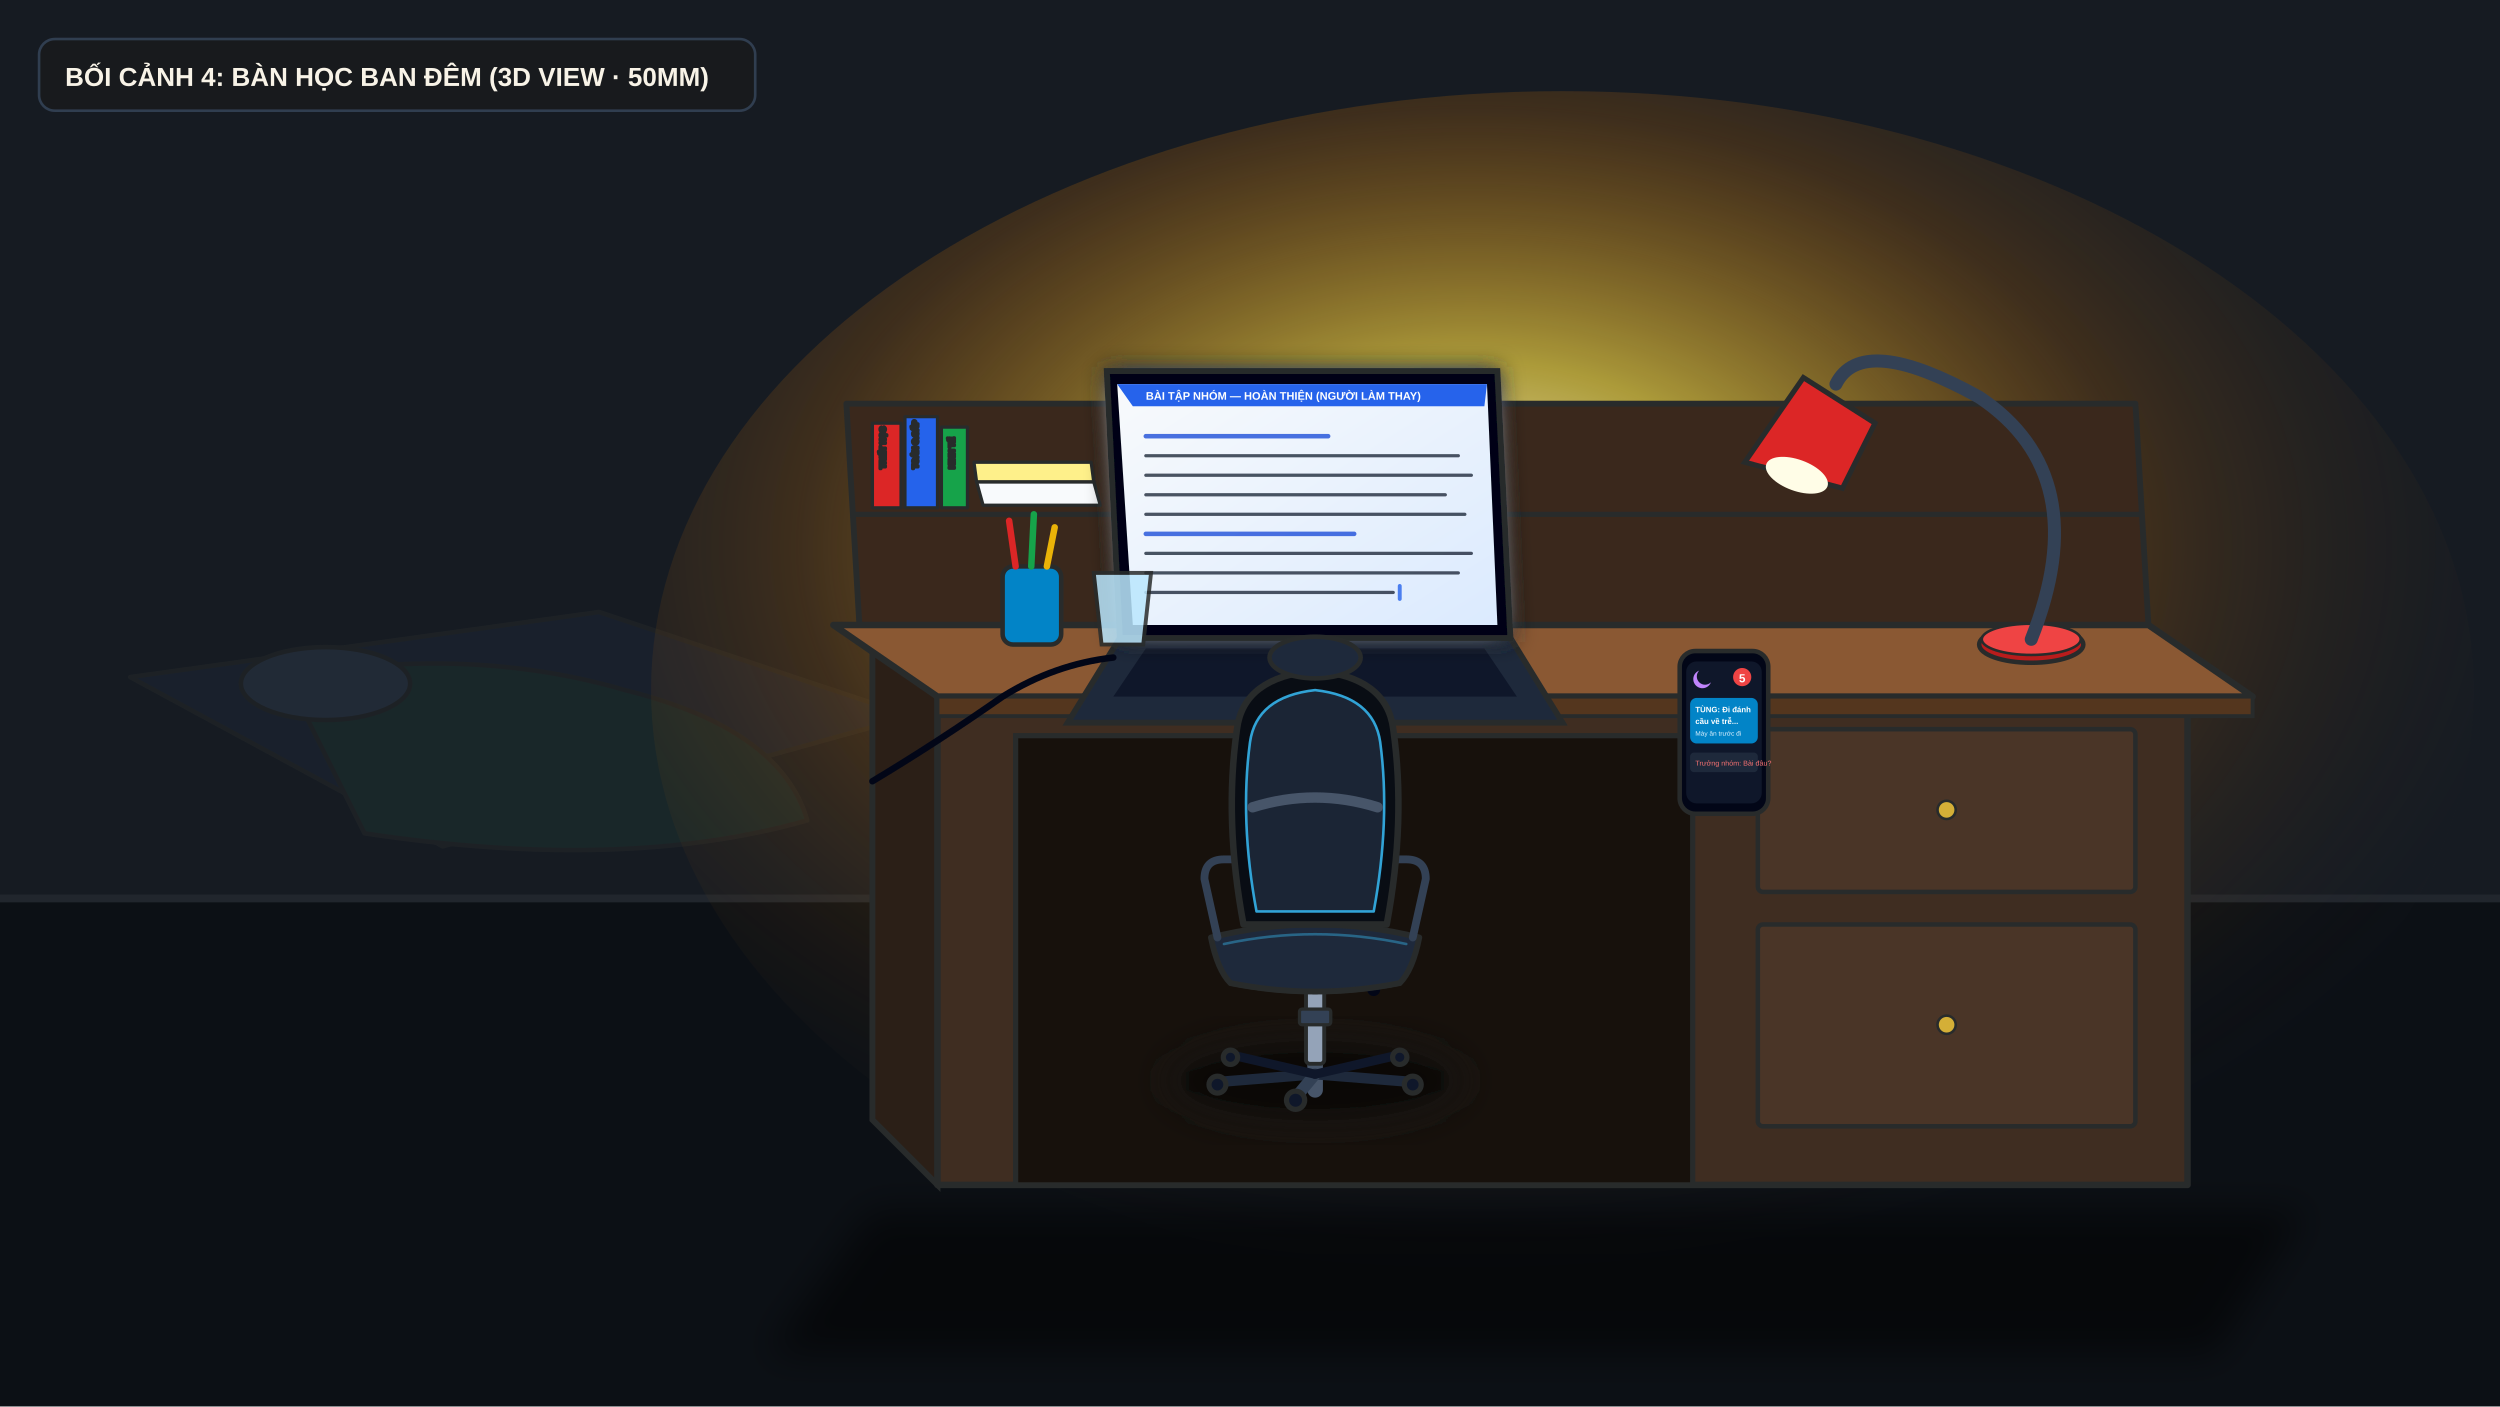
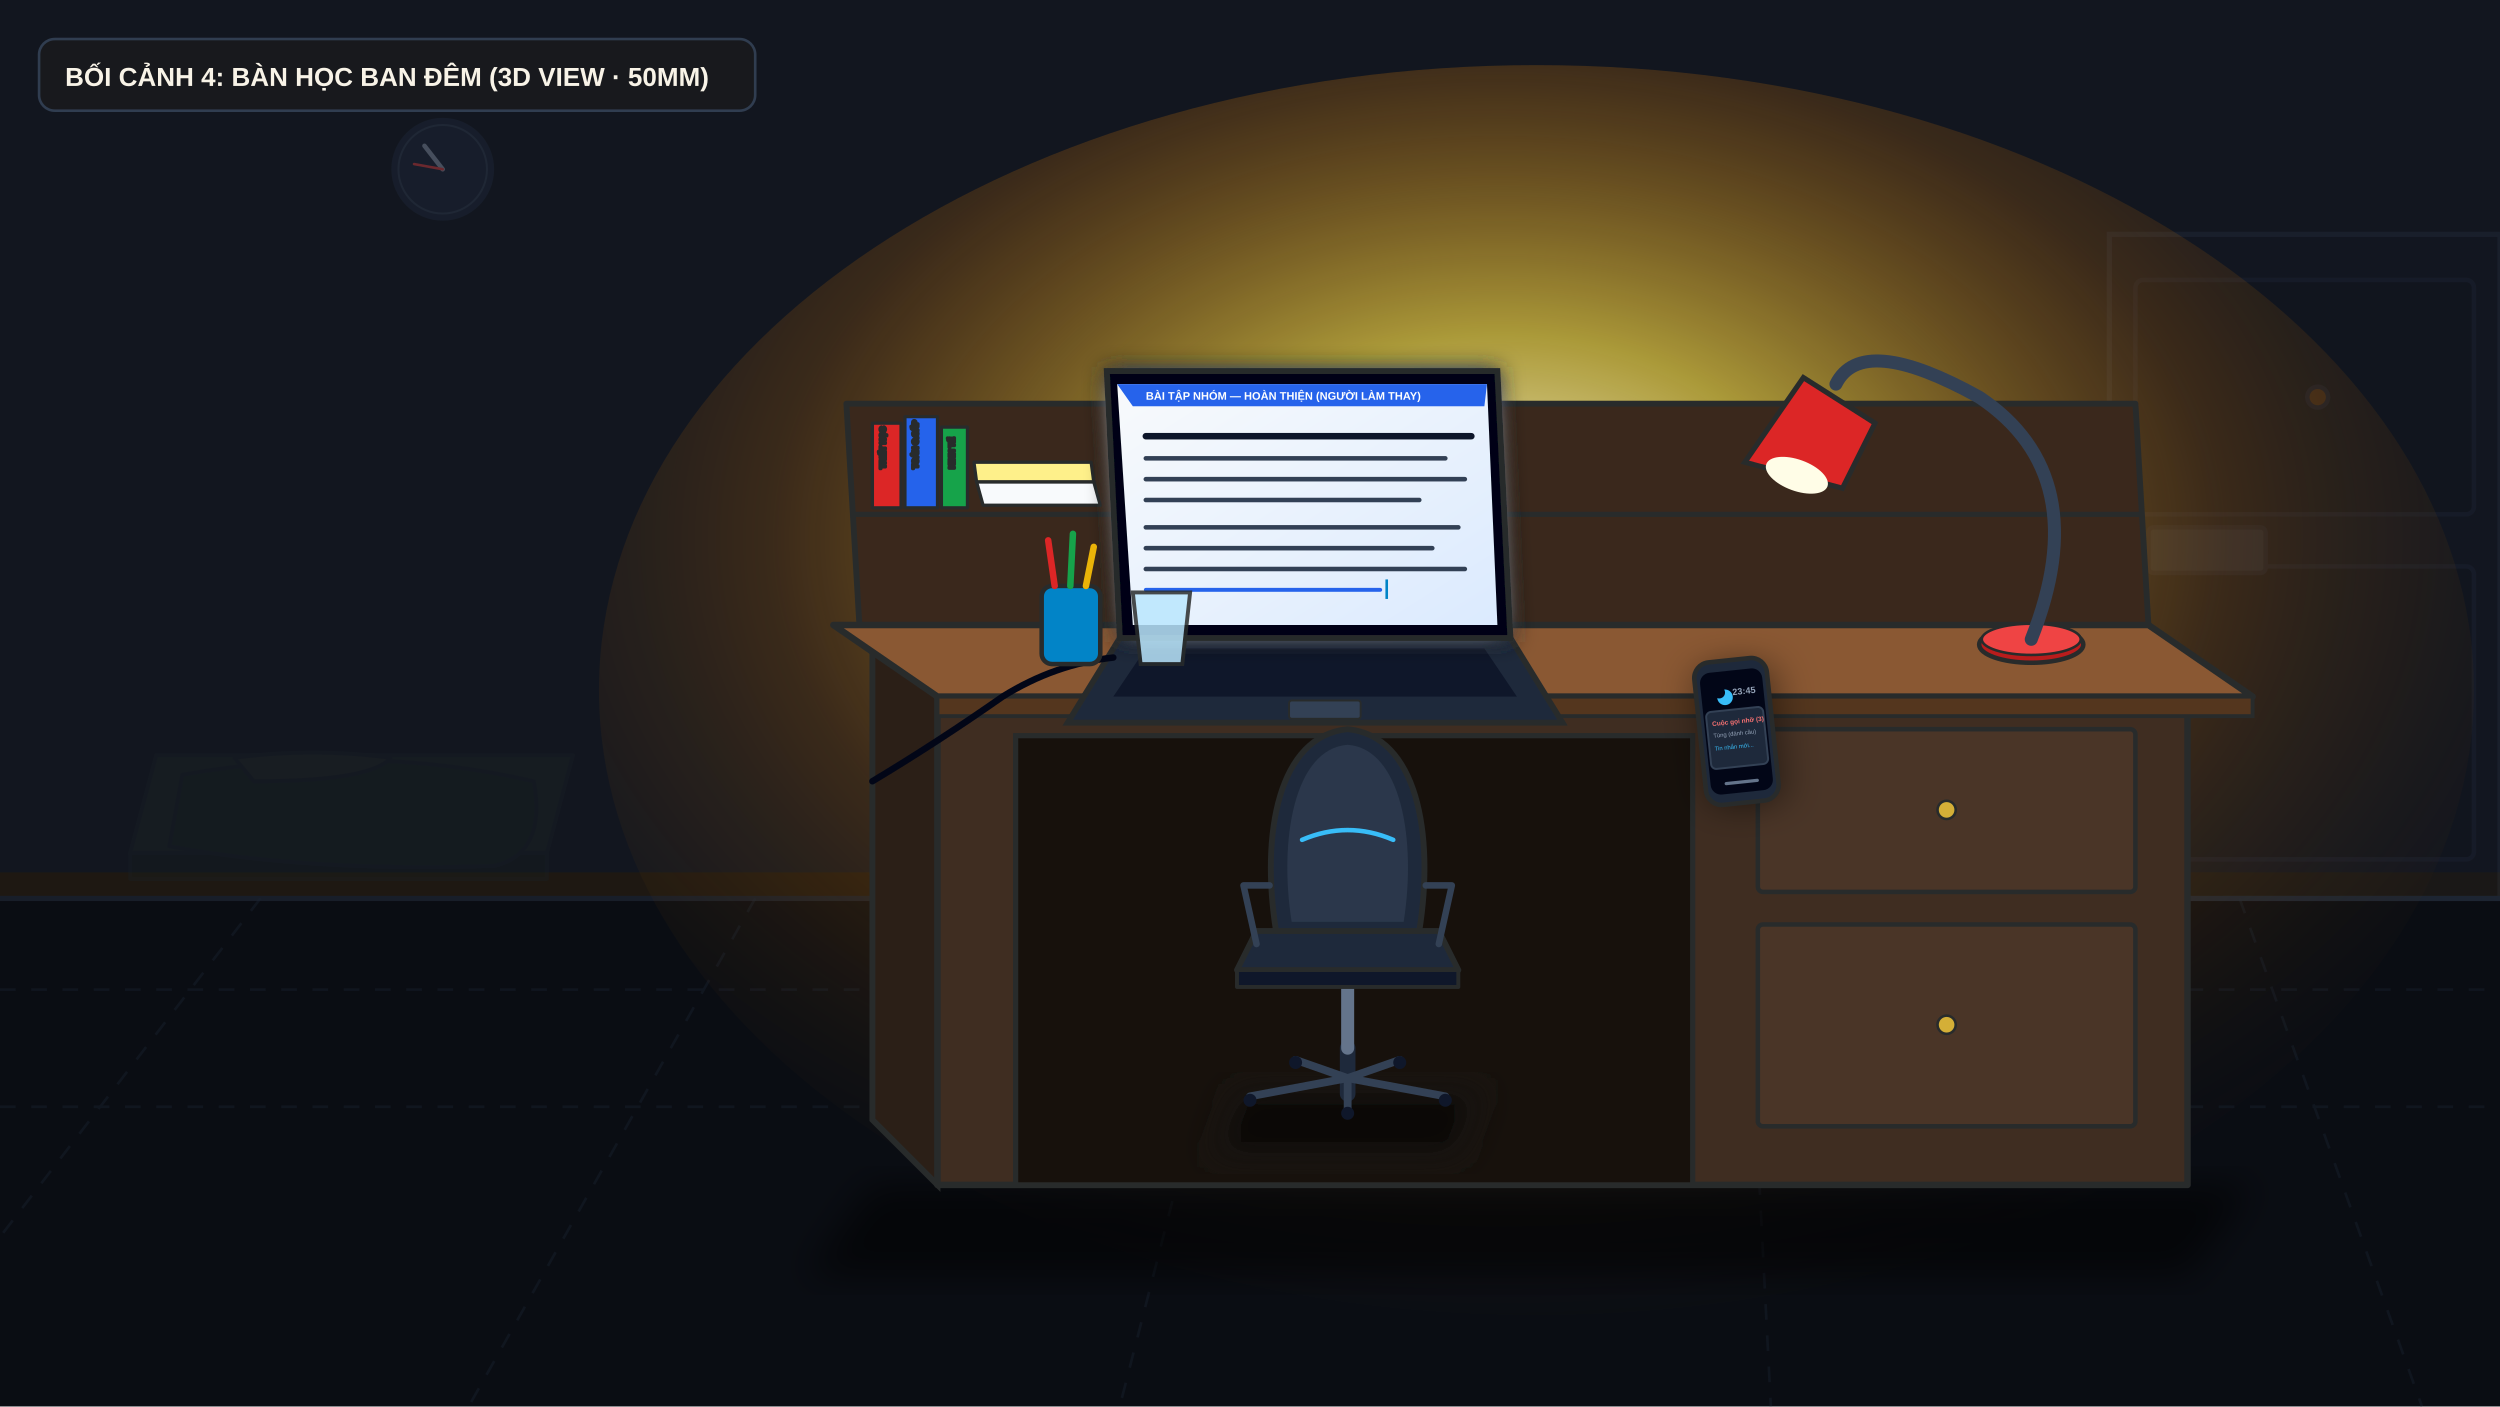
<svg xmlns="http://www.w3.org/2000/svg" width="1920" height="1080" viewBox="0 0 1920 1080">
  <defs>
-     <radialGradient id="lamp-volumetric" cx="45%" cy="38%" r="62%">
+     <radialGradient id="lamp-volumetric" cx="48%" cy="38%" r="65%">
      <stop offset="0%" stop-color="#fffde7" stop-opacity="0.95" />
      <stop offset="25%" stop-color="#fde047" stop-opacity="0.65" />
      <stop offset="60%" stop-color="#d97706" stop-opacity="0.2" />
-       <stop offset="100%" stop-color="#0f172a" stop-opacity="0.0" />
+       <stop offset="100%" stop-color="#0a0e14" stop-opacity="0.0" />
    </radialGradient>
    <linearGradient id="screen-grad-3d" x1="0%" y1="0%" x2="100%" y2="100%">
      <stop offset="0%" stop-color="#f8fafc" />
      <stop offset="100%" stop-color="#dbeafe" />
    </linearGradient>
    <filter id="night-shadow" x="-20%" y="-20%" width="140%" height="140%">
      <feGaussianBlur stdDeviation="14" />
    </filter>
    <filter id="glow-screen">
      <feGaussianBlur stdDeviation="8" result="blur" />
      <feMerge>
        <feMergeNode in="blur" />
        <feMergeNode in="SourceGraphic" />
      </feMerge>
    </filter>
  </defs>
-   <rect width="1920" height="1080" fill="#0d1117" />
-   <rect width="1920" height="690" fill="#161b22" />
-   <rect y="690" width="1920" height="390" fill="#0c1015" />
-   <line x1="0" y1="690" x2="1920" y2="690" stroke="#21262d" stroke-width="6" stroke-linecap="round" />
-   <g transform="translate(100 480)" opacity="0.4" stroke="#282b2b" stroke-width="3.5" stroke-linejoin="round">
-     <polygon points="0,40 360,-10 600,70 240,170" fill="#1e293b" />
-     <path d="M120 40 Q260 15 380 50 Q500 80 520 150 Q380 190 180 160 Z" fill="#1e3a34" />
-     <ellipse cx="150" cy="45" rx="65" ry="28" fill="#334155" />
+   <rect width="1920" height="1080" fill="#080b10" />
+   <rect width="1920" height="690" fill="#12161f" />
+   <rect y="690" width="1920" height="390" fill="#0a0d13" />
+   <rect y="670" width="1920" height="20" fill="#1e1812" />
+   <line x1="0" y1="690" x2="1920" y2="690" stroke="#181e29" stroke-width="4" />
+   <g stroke="#1a2332" stroke-width="2" opacity="0.4" stroke-dasharray="12 12">
+     <line x1="200" y1="690" x2="-100" y2="1080" />
+     <line x1="580" y1="690" x2="360" y2="1080" />
+     <line x1="960" y1="690" x2="860" y2="1080" />
+     <line x1="1340" y1="690" x2="1360" y2="1080" />
+     <line x1="1720" y1="690" x2="1860" y2="1080" />
+     <line x1="0" y1="760" x2="1920" y2="760" />
+     <line x1="0" y1="850" x2="1920" y2="850" />
  </g>
-   <ellipse cx="1200" cy="530" rx="700" ry="460" fill="url(#lamp-volumetric)" stroke="none" />
+   <g transform="translate(60 520)" opacity="0.35" stroke="#182026" stroke-width="3" stroke-linejoin="round">
+     <polygon points="60,60 380,60 360,135 40,135" fill="#1c2826" />
+     <polygon points="40,135 360,135 360,155 40,155" fill="#141e1c" />
+     <path d="M80 75 Q220 50 350 80 Q360 135 320 145 Q180 150 70 130 Z" fill="#162420" />
+     <path d="M120 62 Q180 54 240 62 Q225 80 135 80 Z" fill="#222a27" />
+   </g>
+   <g transform="translate(340 130)" opacity="0.4" stroke="#1e293b" stroke-width="3">
+     <circle cx="0" cy="0" r="38" fill="#1e293b" />
+     <circle cx="0" cy="0" r="34" fill="none" stroke="#334155" stroke-width="1.5" />
+     <line x1="0" y1="0" x2="-14" y2="-18" stroke="#94a3b8" stroke-width="3.5" stroke-linecap="round" />
+     <line x1="0" y1="0" x2="-22" y2="-4" stroke="#ef4444" stroke-width="2" stroke-linecap="round" />
+   </g>
+   <g transform="translate(1620 180)" opacity="0.3" stroke="#1e293b" stroke-width="3.5">
+     <rect x="0" y="0" width="300" height="510" fill="#121820" stroke="#283548" stroke-width="4" />
+     <rect x="20" y="35" width="260" height="180" rx="6" fill="#0d131a" />
+     <rect x="20" y="255" width="260" height="225" rx="6" fill="#0d131a" />
+     <rect x="30" y="225" width="90" height="35" rx="4" fill="#334155" />
+     <circle cx="160" cy="125" r="8" fill="#854d0e" />
+   </g>
+   <ellipse cx="1180" cy="530" rx="720" ry="480" fill="url(#lamp-volumetric)" stroke="none" />
  <g id="desk-3d-unit" transform="translate(720 470)">
    <g transform="translate(0 -160)" stroke="#282b2b" stroke-width="4" stroke-linejoin="round">
      <polygon points="-70,0 920,0 930,170 -60,170" fill="#3a281c" stroke="#282b2b" stroke-width="4.5" />
      <line x1="-65" y1="85" x2="925" y2="85" stroke="#282b2b" stroke-width="4" />
      <line x1="430" y1="0" x2="430" y2="170" stroke="#282b2b" stroke-width="4" />
      <g stroke="#282b2b" stroke-width="2.5">
        <rect x="-50" y="15" width="22" height="65" fill="#dc2626" />
        <text x="-40" y="50" font-family="Arial" font-size="6" font-weight="bold" fill="#fff" transform="rotate(-90 -40 50)">TRIẾT HỌC</text>
        <rect x="-25" y="10" width="25" height="70" fill="#2563eb" />
        <text x="-15" y="50" font-family="Arial" font-size="6" font-weight="bold" fill="#fff" transform="rotate(-90 -15 50)">TOÁN C.CẤP</text>
        <rect x="3" y="18" width="20" height="62" fill="#16a34a" />
        <text x="13" y="50" font-family="Arial" font-size="6" font-weight="bold" fill="#fff" transform="rotate(-90 13 50)">KINH TẾ</text>
        <polygon points="30,60 120,60 125,78 35,78" fill="#f8fafc" />
        <polygon points="28,45 118,45 120,60 30,60" fill="#fef08a" />
      </g>
      <rect x="160" y="20" width="45" height="45" fill="#fef08a" stroke="#ca8a04" stroke-width="1.5" transform="rotate(-8 160 20)" />
      <text x="165" y="38" font-family="Arial" font-size="6.5" font-weight="bold" fill="#854d0e" transform="rotate(-8 160 20)">NỘP BÀI!</text>
      <text x="165" y="48" font-family="Arial" font-size="5" fill="#b91c1c" transform="rotate(-8 160 20)">Hôm nay 23h59</text>
    </g>
-     <polygon points="-50,460 1050,460 980,570 -130,570" fill="#000" opacity="0.5" filter="url(#night-shadow)" />
+     <polygon points="-50,440 1010,440 960,510 -100,510" fill="#000" opacity="0.55" filter="url(#night-shadow)" />
    <polygon points="-50,20 0,65 0,440 -50,390" fill="#2b1f17" stroke="#282b2b" stroke-width="4.5" />
    <polygon points="0,65 960,65 960,440 0,440" fill="#3f2d21" stroke="#282b2b" stroke-width="5" stroke-linejoin="round" />
    <rect x="60" y="95" width="520" height="345" fill="#17110c" stroke="#282b2b" stroke-width="4" />
    <g stroke="#282b2b" stroke-width="3.5">
      <rect x="630" y="90" width="290" height="125" rx="4" fill="#4a3527" />
      <circle cx="775" cy="152" r="7" fill="#d4af37" stroke-width="2" />
      <rect x="630" y="240" width="290" height="155" rx="4" fill="#4a3527" />
      <circle cx="775" cy="317" r="7" fill="#d4af37" stroke-width="2" />
    </g>
    <polygon points="-80,10 930,10 1010,65 0,65" fill="#8a5833" stroke="#282b2b" stroke-width="5" stroke-linejoin="round" />
    <polygon points="0,65 1010,65 1010,80 0,80" fill="#54361e" stroke="#282b2b" stroke-width="3" />
    <g transform="translate(840 25)">
      <ellipse cx="0" cy="0" rx="40" ry="14" fill="#b91c1c" stroke="#282b2b" stroke-width="3.5" />
      <ellipse cx="0" cy="-4" rx="38" ry="12" fill="#ef4444" stroke="#282b2b" stroke-width="2" />
      <path d="M0 -4 Q50 -130 -40 -190 Q-130 -240 -150 -200" fill="none" stroke="#334155" stroke-width="10" stroke-linecap="round" />
      <path d="M-175 -205 L-120 -170 L-145 -120 L-220 -140 Z" fill="#dc2626" stroke="#282b2b" stroke-width="4" />
      <ellipse cx="-180" cy="-130" rx="25" ry="12" fill="#fffde7" stroke="none" transform="rotate(20 -180 -130)" />
    </g>
    <g transform="translate(280 20)">
      <polygon points="-140,0 160,0 200,65 -180,65" fill="#1e293b" stroke="#282b2b" stroke-width="4.5" />
      <polygon points="-120,8 140,8 165,45 -145,45" fill="#0f172a" stroke="none" />
      <rect x="-10" y="48" width="55" height="14" rx="2" fill="#334155" stroke="#282b2b" stroke-width="1.5" />
      <path d="M-145 15 Q-190 20 -230 45 Q-280 80 -330 110" fill="none" stroke="#020617" stroke-width="5" stroke-linecap="round" />
      <g filter="url(#glow-screen)">
        <polygon points="-140,0 160,0 150,-205 -150,-205" fill="#020617" stroke="#282b2b" stroke-width="4.5" />
        <polygon points="-130,-10 150,-10 142,-195 -142,-195" fill="url(#screen-grad-3d)" stroke="none" />
        <polygon points="-130,-178 140,-178 142,-195 -142,-195" fill="#2563eb" stroke="none" />
        <text x="-120" y="-183" font-family="Arial" font-size="8.5" font-weight="bold" fill="#ffffff">BÀI TẬP NHÓM — HOÀN THIỆN (NGƯỜI LÀM THAY)</text>
-         <g stroke="#1e293b" stroke-width="2.5" stroke-linecap="round" opacity="0.8">
-           <line x1="-120" y1="-155" x2="20" y2="-155" stroke-width="3.5" stroke="#1d4ed8" />
-           <line x1="-120" y1="-140" x2="120" y2="-140" />
-           <line x1="-120" y1="-125" x2="130" y2="-125" />
-           <line x1="-120" y1="-110" x2="110" y2="-110" />
-           <line x1="-120" y1="-95" x2="125" y2="-95" />
-           <line x1="-120" y1="-80" x2="40" y2="-80" stroke-width="3.5" stroke="#1d4ed8" />
-           <line x1="-120" y1="-65" x2="130" y2="-65" />
-           <line x1="-120" y1="-50" x2="120" y2="-50" />
-           <line x1="-120" y1="-35" x2="70" y2="-35" />
-           <line x1="75" y1="-40" x2="75" y2="-30" stroke="#2563eb" stroke-width="3" />
+         <g stroke="#334155" stroke-width="3.5" stroke-linecap="round">
+           <line x1="-120" y1="-155" x2="130" y2="-155" stroke="#0f172a" stroke-width="5" />
+           <line x1="-120" y1="-138" x2="110" y2="-138" />
+           <line x1="-120" y1="-122" x2="125" y2="-122" />
+           <line x1="-120" y1="-106" x2="90" y2="-106" />
+           <line x1="-120" y1="-85" x2="120" y2="-85" />
+           <line x1="-120" y1="-69" x2="100" y2="-69" />
+           <line x1="-120" y1="-53" x2="125" y2="-53" />
+           <line x1="-120" y1="-37" x2="60" y2="-37" stroke="#2563eb" stroke-width="3" />
        </g>
+         <line x1="65" y1="-45" x2="65" y2="-30" stroke="#0284c7" stroke-width="2" />
      </g>
    </g>
-     <g transform="translate(570 30)">
-       <rect x="0" y="0" width="68" height="125" rx="12" fill="#020617" stroke="#282b2b" stroke-width="3.5" />
-       <rect x="5" y="8" width="58" height="109" rx="8" fill="#0f172a" stroke="none" />
-       <path d="M24 24 A 7 7 0 1 1 15 15 A 5 5 0 0 0 24 24 Z" fill="#c084fc" stroke="none" />
-       <circle cx="48" cy="20" r="7" fill="#ef4444" stroke="none" />
-       <text x="48" y="24" font-family="Arial" font-size="9" font-weight="bold" fill="#ffffff" text-anchor="middle">5</text>
-       <rect x="8" y="36" width="52" height="35" rx="5" fill="#0284c7" stroke="none" />
-       <text x="12" y="47" font-family="Arial" font-size="6" font-weight="bold" fill="#ffffff">TÙNG: Đi đánh</text>
-       <text x="12" y="56" font-family="Arial" font-size="6" font-weight="bold" fill="#ffffff">cầu về trễ...</text>
-       <text x="12" y="65" font-family="Arial" font-size="5" fill="#e0f2fe">Mày ăn trước đi</text>
-       <rect x="8" y="78" width="52" height="15" rx="3" fill="#1e293b" stroke="none" />
-       <text x="12" y="88" font-family="Arial" font-size="5.5" fill="#f87171">Trưởng nhóm: Bài đâu?</text>
+     <g transform="translate(580 40) rotate(-6)">
+       <rect x="3" y="3" width="56" height="110" rx="12" fill="#000" opacity="0.5" filter="url(#night-shadow)" />
+       <rect x="0" y="0" width="56" height="110" rx="12" fill="#1e293b" stroke="#282b2b" stroke-width="3.5" />
+       <rect x="4" y="8" width="48" height="94" rx="8" fill="#020617" stroke="none" />
+       <g transform="translate(8 16)">
+         <path d="M8 12 A6 6 0 1 0 14 6 A4.5 4.5 0 0 1 8 12 Z" fill="#38bdf8" />
+         <text x="20" y="11" font-family="Arial" font-size="7" font-weight="bold" fill="#94a3b8">23:45</text>
+       </g>
+       <rect x="6" y="38" width="44" height="44" rx="4" fill="#1e293b" stroke="#334155" stroke-width="1.5" />
+       <text x="10" y="49" font-family="Arial" font-size="5" font-weight="bold" fill="#f87171">Cuộc gọi nhỡ (3)</text>
+       <text x="10" y="58" font-family="Arial" font-size="4.5" fill="#94a3b8">Tùng (đánh cầu)</text>
+       <text x="10" y="68" font-family="Arial" font-size="4.5" fill="#38bdf8">Tin nhắn mới...</text>
+       <line x1="16" y1="94" x2="40" y2="94" stroke="#64748b" stroke-width="2.5" stroke-linecap="round" />
    </g>
-     <g transform="translate(50 15)">
+     <g transform="translate(80 30)">
      <rect x="0" y="-50" width="45" height="60" rx="8" fill="#0284c7" stroke="#282b2b" stroke-width="3.5" />
      <line x1="10" y1="-50" x2="5" y2="-85" stroke="#dc2626" stroke-width="5" stroke-linecap="round" />
      <line x1="22" y1="-50" x2="24" y2="-90" stroke="#16a34a" stroke-width="5" stroke-linecap="round" />
      <line x1="34" y1="-50" x2="40" y2="-80" stroke="#eab308" stroke-width="5" stroke-linecap="round" />
      <path d="M70 -45 L76 10 L108 10 L114 -45 Z" fill="#bae6fd" stroke="#282b2b" stroke-width="3" opacity="0.85" />
    </g>
  </g>
-   <g transform="translate(1010 680)" stroke="#282b2b" stroke-width="4" stroke-linejoin="round" stroke-linecap="round">
-     <ellipse cx="0" cy="150" rx="115" ry="35" fill="#000" opacity="0.55" filter="url(#night-shadow)" />
-     <g transform="translate(0 135)">
-       <line x1="0" y1="0" x2="0" y2="22" stroke="#475569" stroke-width="12" />
-       <line x1="0" y1="10" x2="-75" y2="16" stroke="#1e293b" stroke-width="8" />
-       <line x1="0" y1="10" x2="75" y2="16" stroke="#1e293b" stroke-width="8" />
-       <line x1="0" y1="10" x2="-15" y2="28" stroke="#334155" stroke-width="9" />
-       <line x1="0" y1="10" x2="-65" y2="-5" stroke="#0f172a" stroke-width="7" />
-       <line x1="0" y1="10" x2="65" y2="-5" stroke="#0f172a" stroke-width="7" />
-       <circle cx="-75" cy="18" r="6.5" fill="#0f172a" />
-       <circle cx="75" cy="18" r="6.5" fill="#0f172a" />
-       <circle cx="-15" cy="30" r="7" fill="#0f172a" />
-       <circle cx="-65" cy="-3" r="5.5" fill="#0f172a" />
-       <circle cx="65" cy="-3" r="5.5" fill="#0f172a" />
+   <g id="student-swivel-chair" transform="translate(980 660)" stroke="#282b2b" stroke-width="4" stroke-linejoin="round">
+     <polygon points="-30,175 160,175 140,230 -50,230" fill="#000" opacity="0.55" filter="url(#night-shadow)" />
+     <g stroke="#334155" stroke-width="6" stroke-linecap="round">
+       <line x1="55" y1="145" x2="55" y2="180" stroke="#1e293b" stroke-width="12" />
+       <line x1="55" y1="168" x2="-20" y2="182" />
+       <line x1="55" y1="168" x2="130" y2="182" />
+       <line x1="55" y1="168" x2="15" y2="154" />
+       <line x1="55" y1="168" x2="95" y2="154" />
+       <line x1="55" y1="168" x2="55" y2="192" />
    </g>
-     <rect x="-7" y="75" width="14" height="62" rx="3" fill="#94a3b8" stroke="#282b2b" stroke-width="3" />
-     <rect x="-12" y="95" width="24" height="12" rx="2" fill="#334155" stroke="#282b2b" stroke-width="2.5" />
-     <line x1="10" y1="70" x2="45" y2="80" stroke="#1e293b" stroke-width="5" />
-     <circle cx="45" cy="80" r="5" fill="#020617" stroke="none" />
-     <path d="M-75 55 Q0 70 75 55 L65 75 Q0 88 -65 75 Z" fill="#0f172a" stroke="#282b2b" stroke-width="4" />
-     <path d="M-80 40 Q0 20 80 40 Q75 65 65 75 Q0 88 -65 75 Q-75 65 -80 40 Z" fill="#1e293b" stroke="#282b2b" stroke-width="4.5" />
-     <path d="M-70 45 Q0 30 70 45" fill="none" stroke="#38bdf8" stroke-width="2" opacity="0.4" />
-     <path d="M-75 40 L-85 -5 Q-85 -20 -70 -20 L-50 -20" fill="none" stroke="#334155" stroke-width="6" />
-     <path d="M75 40 L85 -5 Q85 -20 70 -20 L50 -20" fill="none" stroke="#334155" stroke-width="6" />
-     <path d="M-55 30 Q-70 -50 -60 -120 Q-55 -160 0 -165 Q55 -160 60 -120 Q70 -50 55 30 Z" fill="#090d14" stroke="#282b2b" stroke-width="5" />
-     <path d="M-45 20 Q-58 -50 -50 -110 Q-45 -145 0 -150 Q45 -145 50 -110 Q58 -50 45 20 Z" fill="#1e293b" stroke="#38bdf8" stroke-width="2" opacity="0.85" />
-     <path d="M-48 -60 Q0 -75 48 -60" fill="none" stroke="#475569" stroke-width="8" stroke-linecap="round" />
-     <ellipse cx="0" cy="-175" rx="35" ry="16" fill="#1e293b" stroke="#282b2b" stroke-width="3.5" />
+     <circle cx="-20" cy="185" r="5" fill="#0f172a" stroke="none" />
+     <circle cx="130" cy="185" r="5" fill="#0f172a" stroke="none" />
+     <circle cx="15" cy="156" r="5" fill="#0f172a" stroke="none" />
+     <circle cx="95" cy="156" r="5" fill="#0f172a" stroke="none" />
+     <circle cx="55" cy="195" r="5" fill="#0f172a" stroke="none" />
+     <line x1="55" y1="145" x2="55" y2="85" stroke="#64748b" stroke-width="10" stroke-linecap="round" />
+     <polygon points="-15,55 125,55 140,85 -30,85" fill="#1e293b" stroke="#282b2b" stroke-width="4.5" />
+     <polygon points="-30,85 140,85 140,98 -30,98" fill="#0f172a" stroke="#282b2b" stroke-width="3" />
+     <path d="M0 55 C-12 -20 2 -95 55 -100 C108 -95 122 -20 110 55 Z" fill="#1e293b" stroke="#282b2b" stroke-width="4.5" />
+     <path d="M12 48 C2 -15 14 -85 55 -88 C96 -85 108 -15 98 48 Z" fill="#334155" opacity="0.6" stroke="none" />
+     <path d="M20 -15 Q55 -30 90 -15" fill="none" stroke="#38bdf8" stroke-width="3.5" stroke-linecap="round" />
+     <path d="M-15 65 L-25 20 L-5 20" fill="none" stroke="#334155" stroke-width="5" stroke-linecap="round" />
+     <path d="M125 65 L135 20 L115 20" fill="none" stroke="#334155" stroke-width="5" stroke-linecap="round" />
  </g>
  <rect x="30" y="30" width="550" height="55" rx="12" fill="#181a1d" opacity="0.9" stroke="#334155" stroke-width="2" />
  <text x="50" y="66" font-family="Arial, sans-serif" font-size="20" font-weight="bold" fill="#f8f3e7">BỐI CẢNH 4: BÀN HỌC BAN ĐÊM (3D VIEW · 50MM)</text>
</svg>
